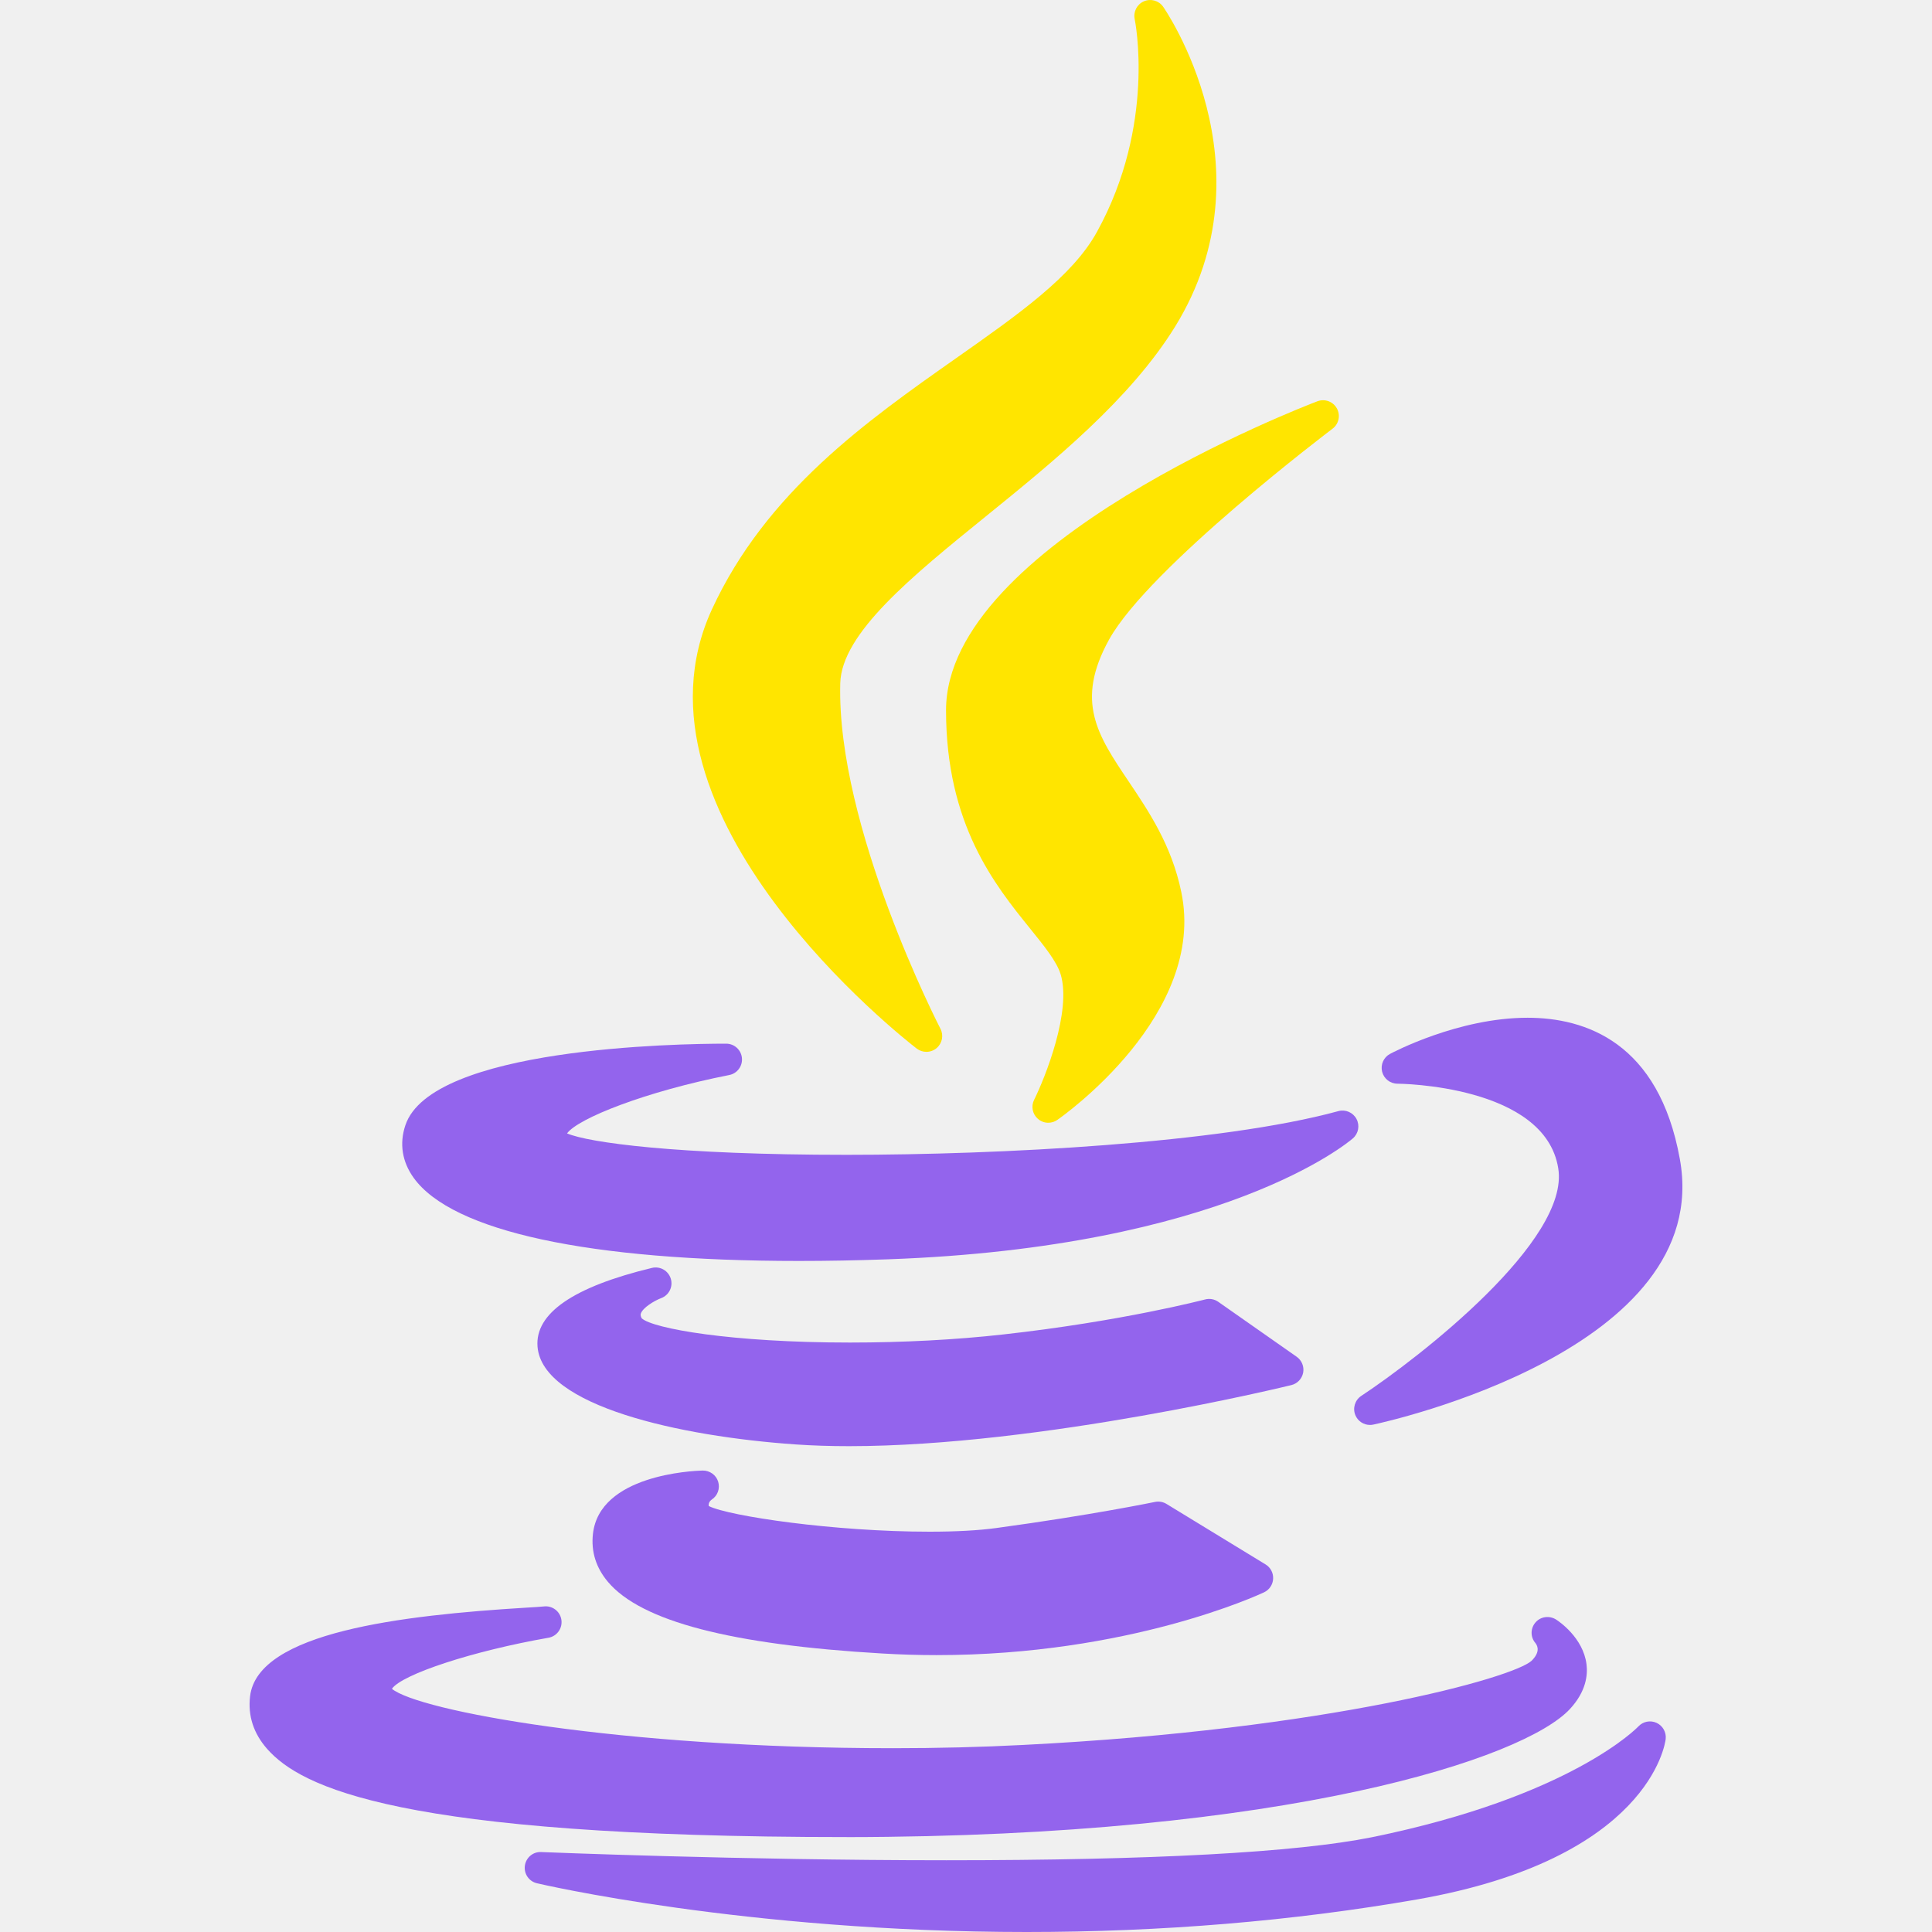
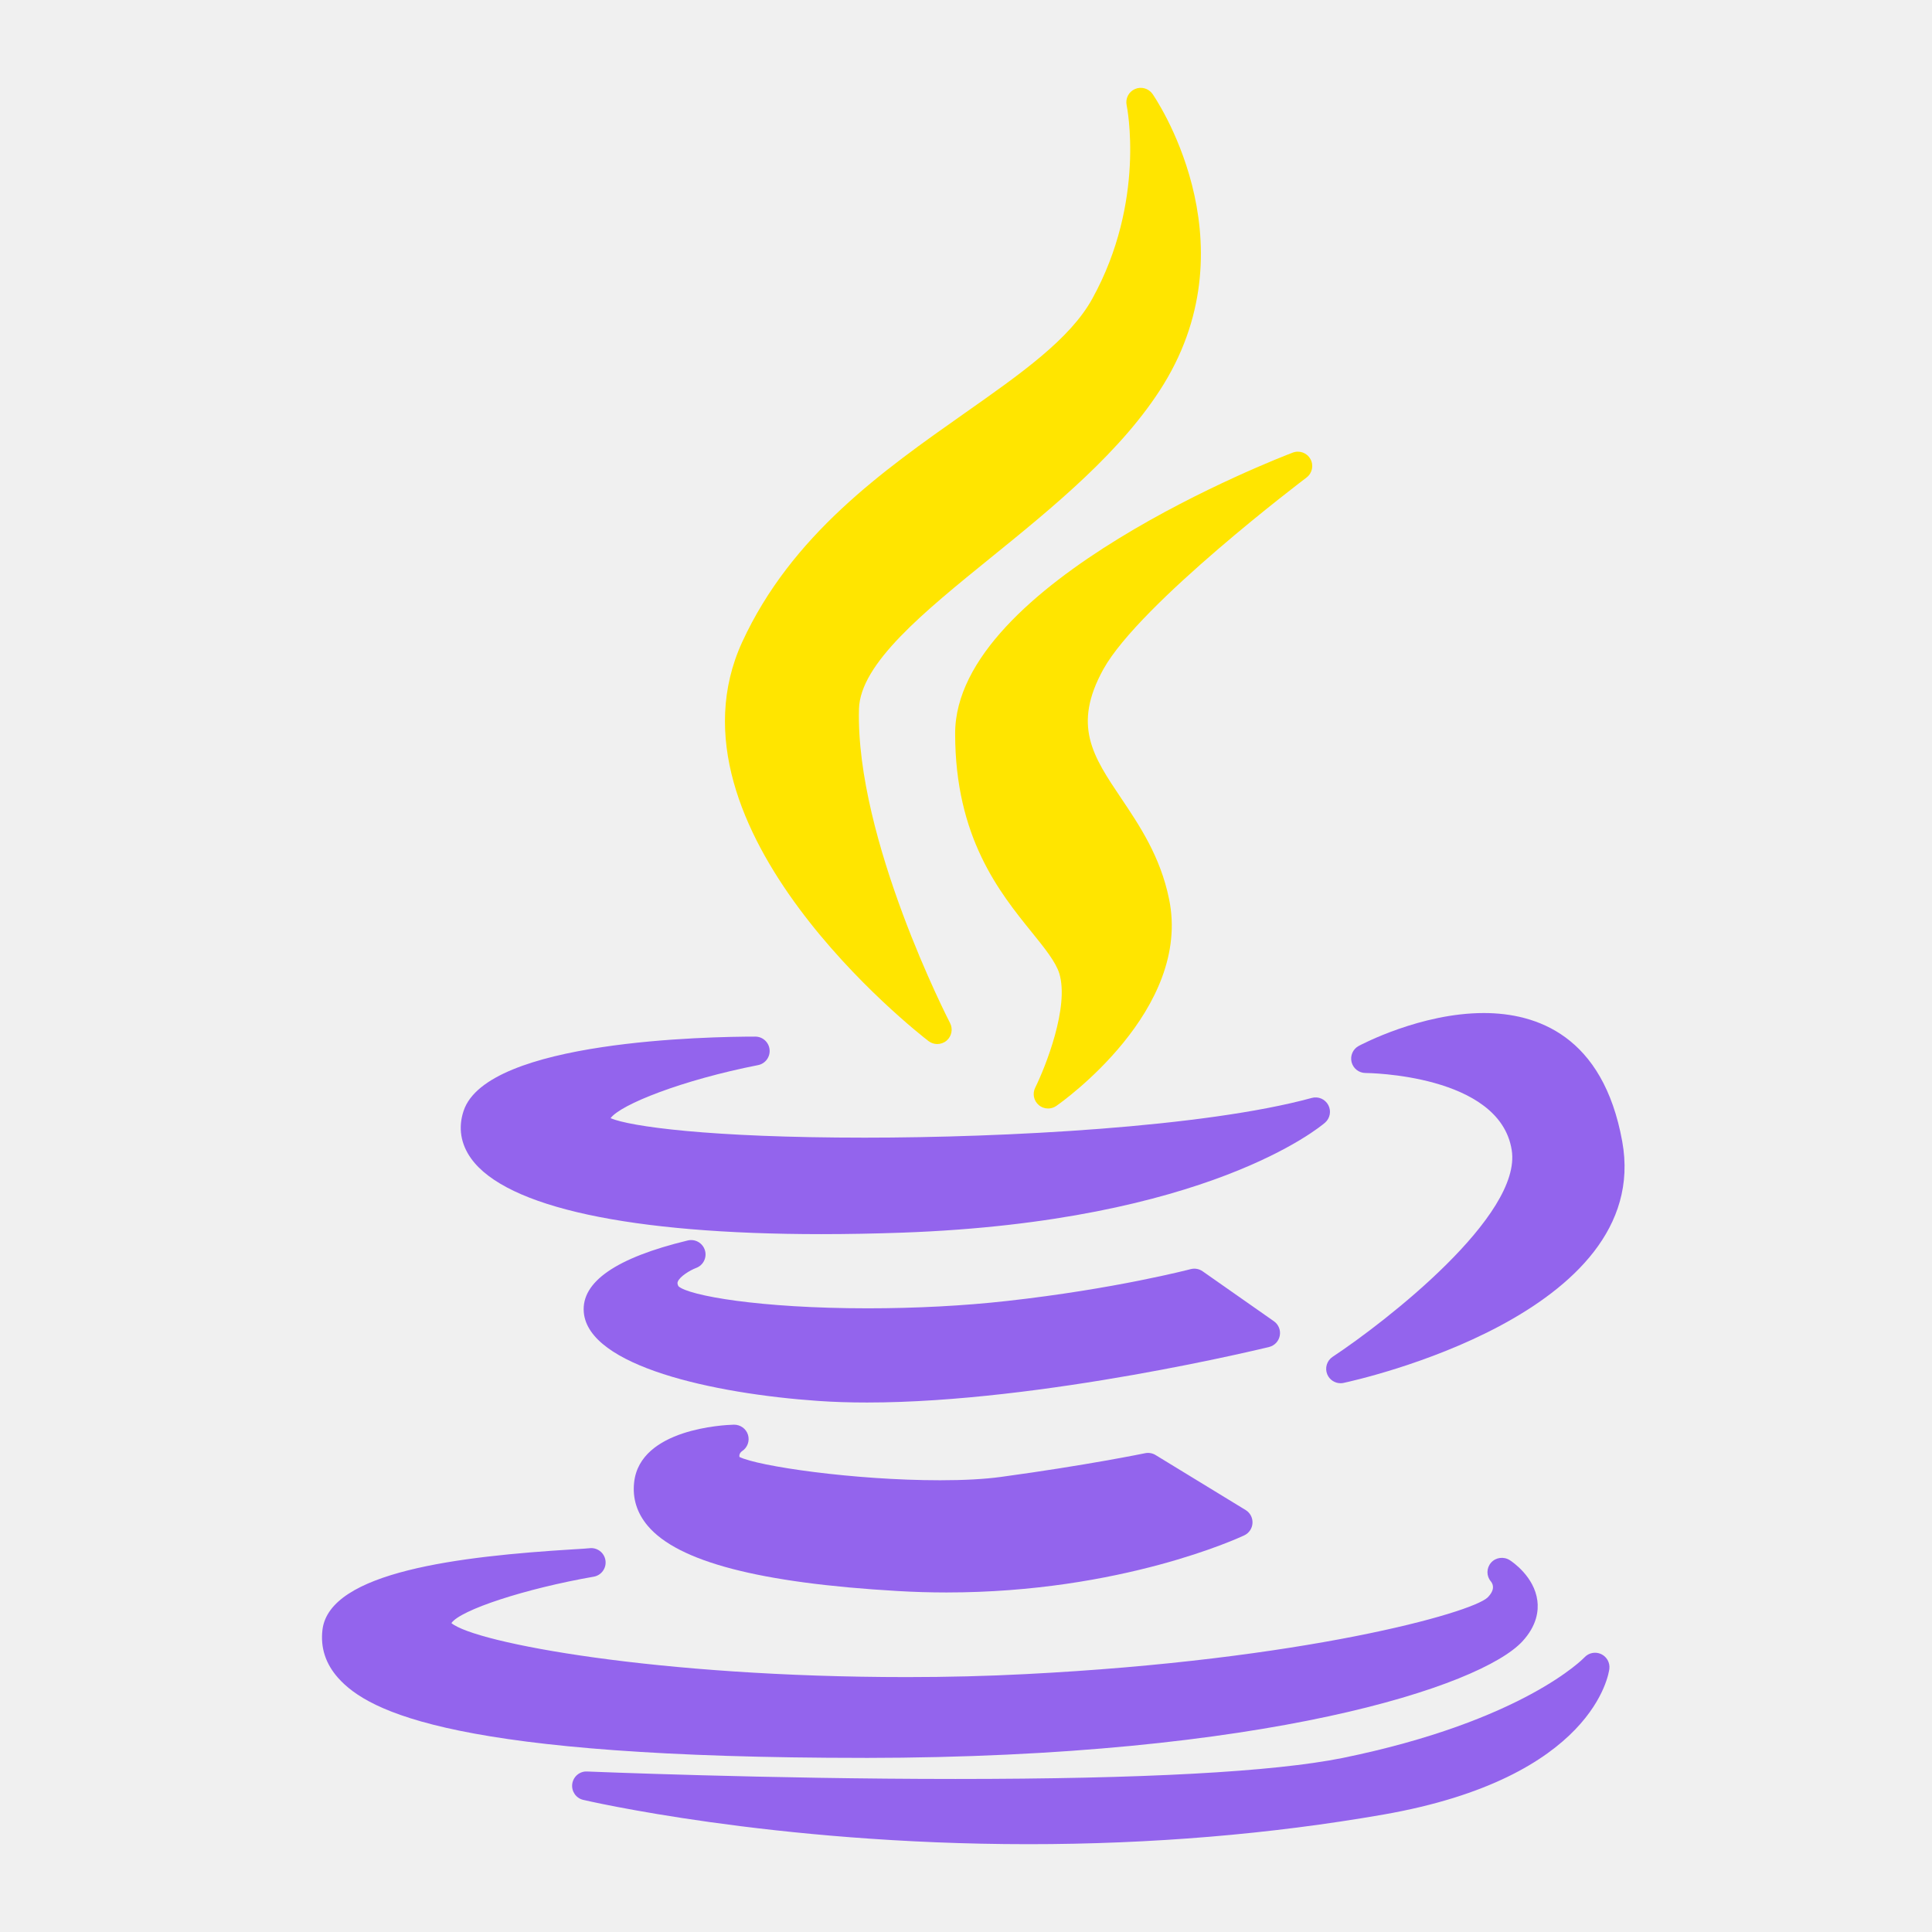
- <svg xmlns="http://www.w3.org/2000/svg" width="60" height="60" viewBox="0 0 60 60" fill="none">
-   <g clip-path="url(#clip0_477_9422)">
-     <path d="M29.703 11.117C26.93 13.067 23.788 15.277 22.105 18.934C19.18 25.313 28.088 32.271 28.469 32.564C28.558 32.632 28.664 32.666 28.769 32.666C28.881 32.666 28.994 32.628 29.085 32.552C29.262 32.404 29.312 32.153 29.206 31.948C29.174 31.886 25.976 25.675 26.095 21.219C26.137 19.667 28.309 17.907 30.608 16.043C32.714 14.336 35.101 12.401 36.498 10.137C39.564 5.155 36.156 0.256 36.121 0.207C35.986 0.017 35.736 -0.052 35.522 0.042C35.309 0.136 35.191 0.366 35.239 0.595C35.246 0.627 35.909 3.867 34.065 7.205C33.305 8.584 31.636 9.758 29.703 11.117Z" fill="#FFE500" />
-     <path d="M41.383 13.314C41.579 13.167 41.636 12.898 41.518 12.684C41.4 12.469 41.142 12.375 40.913 12.462C40.442 12.641 29.38 16.905 29.38 22.057C29.38 25.609 30.897 27.485 32.005 28.855C32.439 29.393 32.814 29.857 32.938 30.253C33.286 31.395 32.461 33.458 32.115 34.157C32.015 34.358 32.064 34.602 32.234 34.748C32.326 34.828 32.44 34.868 32.555 34.868C32.653 34.868 32.751 34.839 32.836 34.78C33.026 34.648 37.484 31.495 36.685 27.698C36.387 26.254 35.678 25.2 35.052 24.269C34.082 22.827 33.382 21.785 34.444 19.861C35.689 17.618 41.326 13.357 41.383 13.314Z" fill="#FFE500" />
-     <path d="M12.588 34.95C12.399 35.517 12.488 36.08 12.847 36.579C14.046 38.244 18.294 39.16 24.808 39.16C24.808 39.16 24.808 39.16 24.809 39.16C25.691 39.16 26.623 39.143 27.578 39.109C37.993 38.736 41.856 35.491 42.015 35.353C42.189 35.203 42.235 34.953 42.127 34.75C42.019 34.548 41.786 34.446 41.564 34.507C37.896 35.509 31.047 35.864 26.296 35.864C20.98 35.864 18.272 35.481 17.61 35.199C17.95 34.732 20.047 33.898 22.647 33.386C22.895 33.338 23.066 33.108 23.041 32.856C23.017 32.604 22.805 32.412 22.552 32.412C21.028 32.412 13.387 32.535 12.588 34.95Z" fill="#9364ED" />
-     <path d="M47.439 31.607C45.291 31.607 43.254 32.684 43.168 32.73C42.969 32.836 42.869 33.064 42.923 33.283C42.978 33.501 43.174 33.655 43.4 33.655C43.445 33.655 47.982 33.692 48.393 36.285C48.757 38.521 44.1 42.144 42.275 43.351C42.078 43.482 42.002 43.734 42.093 43.952C42.171 44.137 42.352 44.253 42.547 44.253C42.581 44.253 42.615 44.25 42.649 44.242C43.082 44.15 53.244 41.911 52.169 35.994C51.514 32.369 49.235 31.607 47.439 31.607Z" fill="#9364ED" />
-     <path d="M40.471 42.628C40.506 42.438 40.427 42.246 40.269 42.135L37.833 40.428C37.714 40.345 37.564 40.319 37.425 40.356C37.399 40.362 34.851 41.032 31.152 41.443C29.684 41.608 28.04 41.694 26.396 41.694C22.698 41.694 20.28 41.26 19.928 40.941C19.881 40.852 19.896 40.811 19.904 40.788C19.968 40.611 20.311 40.399 20.532 40.315C20.776 40.225 20.908 39.96 20.832 39.711C20.756 39.462 20.5 39.315 20.246 39.376C17.802 39.966 16.607 40.791 16.694 41.827C16.848 43.666 21.106 44.609 24.706 44.858C25.223 44.894 25.783 44.912 26.369 44.912C26.369 44.912 26.37 44.912 26.37 44.912C32.355 44.912 40.028 43.034 40.105 43.015C40.292 42.969 40.435 42.818 40.471 42.628Z" fill="#9364ED" />
-     <path d="M22.102 46.572C22.287 46.453 22.368 46.224 22.303 46.014C22.238 45.804 22.041 45.666 21.82 45.669C21.493 45.678 18.615 45.807 18.414 47.639C18.353 48.187 18.51 48.687 18.88 49.126C19.913 50.35 22.702 51.078 27.404 51.351C27.961 51.384 28.526 51.401 29.084 51.401C35.062 51.401 39.089 49.529 39.258 49.45C39.421 49.372 39.529 49.212 39.538 49.031C39.548 48.85 39.458 48.679 39.304 48.585L36.225 46.705C36.118 46.64 35.99 46.619 35.868 46.644C35.849 46.648 33.893 47.053 30.943 47.454C30.385 47.53 29.686 47.568 28.865 47.568C25.918 47.568 22.64 47.087 22.011 46.771C22.002 46.712 22.014 46.638 22.102 46.572Z" fill="#9364ED" />
-     <path d="M26.298 57.053C39.992 57.041 47.342 54.606 48.757 53.073C49.259 52.531 49.313 52.018 49.27 51.683C49.165 50.858 48.413 50.352 48.328 50.298C48.123 50.166 47.847 50.2 47.687 50.385C47.527 50.57 47.523 50.84 47.683 51.025C47.77 51.136 47.82 51.322 47.567 51.575C47.001 52.103 41.292 53.708 31.787 54.19C30.485 54.258 29.119 54.292 27.728 54.292C19.218 54.292 12.989 53.127 12.171 52.447C12.487 51.995 14.69 51.271 17.033 50.862C17.297 50.816 17.475 50.567 17.434 50.302C17.393 50.038 17.149 49.855 16.882 49.89C16.816 49.899 16.592 49.912 16.332 49.928C12.466 50.164 7.999 50.69 7.766 52.682C7.695 53.289 7.876 53.84 8.302 54.32C9.346 55.493 12.347 57.052 26.297 57.052C26.298 57.053 26.298 57.053 26.298 57.053Z" fill="#9364ED" />
-     <path d="M51.447 53.505C51.253 53.416 51.025 53.461 50.88 53.617C50.86 53.639 48.801 55.792 42.611 57.056C40.241 57.531 35.793 57.772 29.389 57.772C22.974 57.772 16.869 57.519 16.808 57.517C16.553 57.504 16.335 57.69 16.3 57.941C16.266 58.191 16.427 58.428 16.674 58.486C16.737 58.501 23.135 60 31.882 60C36.078 60 40.16 59.66 44.017 58.987C51.208 57.727 51.711 54.161 51.729 54.01C51.754 53.798 51.64 53.595 51.447 53.505Z" fill="#9364ED" />
-   </g>
-   <defs>
-     <clipPath id="clip0_477_9422">
-       <rect width="60" height="60" fill="white" />
-     </clipPath>
-   </defs>
+ <svg xmlns="http://www.w3.org/2000/svg" width="66" height="66" viewBox="0 0 66 66" fill="none">
+   <path d="M32.952 14.117C30.179 16.067 27.037 18.277 25.354 21.934C22.429 28.313 31.337 35.271 31.718 35.564C31.807 35.632 31.913 35.666 32.018 35.666C32.13 35.666 32.243 35.628 32.334 35.552C32.511 35.404 32.561 35.153 32.455 34.948C32.422 34.886 29.225 28.675 29.344 24.219C29.386 22.667 31.558 20.907 33.857 19.043C35.963 17.336 38.35 15.401 39.746 13.137C42.812 8.155 39.405 3.256 39.37 3.207C39.234 3.017 38.985 2.948 38.771 3.042C38.558 3.136 38.439 3.366 38.488 3.595C38.495 3.627 39.158 6.867 37.314 10.205C36.554 11.584 34.885 12.758 32.952 14.117Z" fill="#FFE500" />
+   <path d="M44.632 16.314C44.828 16.167 44.885 15.898 44.767 15.684C44.649 15.469 44.391 15.375 44.162 15.462C43.691 15.641 32.629 19.905 32.629 25.057C32.629 28.609 34.146 30.485 35.254 31.855C35.688 32.393 36.063 32.857 36.187 33.253C36.535 34.395 35.71 36.458 35.364 37.157C35.264 37.358 35.313 37.602 35.483 37.748C35.575 37.828 35.689 37.868 35.804 37.868C35.902 37.868 36 37.839 36.085 37.78C36.275 37.648 40.733 34.495 39.934 30.698C39.636 29.254 38.926 28.2 38.301 27.269C37.331 25.827 36.631 24.785 37.693 22.861C38.938 20.618 44.575 16.357 44.632 16.314Z" fill="#FFE500" />
+   <path d="M15.837 37.95C15.647 38.517 15.737 39.08 16.096 39.579C17.295 41.244 21.543 42.16 28.057 42.16C28.057 42.16 28.057 42.16 28.058 42.16C28.94 42.16 29.872 42.143 30.827 42.109C41.242 41.736 45.105 38.491 45.264 38.353C45.438 38.203 45.484 37.953 45.376 37.75C45.268 37.548 45.035 37.446 44.813 37.507C41.145 38.509 34.295 38.864 29.545 38.864C24.229 38.864 21.521 38.481 20.858 38.199C21.199 37.732 23.296 36.898 25.896 36.386C26.144 36.338 26.315 36.108 26.29 35.856C26.266 35.604 26.054 35.412 25.801 35.412C24.277 35.412 16.636 35.535 15.837 37.95Z" fill="#9364ED" />
+   <path d="M50.688 34.607C48.54 34.607 46.503 35.684 46.417 35.73C46.218 35.836 46.118 36.064 46.172 36.283C46.227 36.501 46.423 36.655 46.649 36.655C46.694 36.655 51.231 36.692 51.642 39.285C52.006 41.521 47.349 45.144 45.524 46.351C45.327 46.482 45.251 46.734 45.342 46.952C45.42 47.137 45.601 47.253 45.795 47.253C45.83 47.253 45.864 47.25 45.898 47.242C46.331 47.15 56.493 44.911 55.418 38.994C54.763 35.369 52.484 34.607 50.688 34.607Z" fill="#9364ED" />
+   <path d="M43.719 45.628C43.755 45.438 43.676 45.246 43.518 45.135L41.082 43.428C40.963 43.345 40.813 43.319 40.673 43.356C40.648 43.362 38.1 44.032 34.401 44.443C32.933 44.608 31.288 44.694 29.645 44.694C25.947 44.694 23.529 44.26 23.177 43.941C23.13 43.852 23.145 43.811 23.153 43.788C23.217 43.611 23.56 43.399 23.781 43.315C24.025 43.225 24.157 42.96 24.081 42.711C24.005 42.462 23.748 42.315 23.495 42.376C21.051 42.966 19.856 43.791 19.943 44.827C20.097 46.666 24.355 47.609 27.954 47.858C28.472 47.894 29.032 47.912 29.618 47.912C29.618 47.912 29.619 47.912 29.619 47.912C35.604 47.912 43.277 46.034 43.354 46.015C43.541 45.969 43.684 45.818 43.719 45.628Z" fill="#9364ED" />
+   <path d="M25.351 49.572C25.535 49.453 25.617 49.224 25.552 49.014C25.486 48.804 25.29 48.666 25.069 48.669C24.741 48.678 21.864 48.807 21.663 50.639C21.602 51.187 21.759 51.687 22.129 52.126C23.162 53.35 25.951 54.078 30.653 54.351C31.21 54.384 31.775 54.401 32.333 54.401C38.311 54.401 42.338 52.529 42.506 52.45C42.67 52.372 42.778 52.212 42.787 52.031C42.797 51.85 42.707 51.679 42.553 51.585L39.474 49.705C39.367 49.64 39.239 49.619 39.117 49.644C39.097 49.648 37.142 50.053 34.192 50.454C33.634 50.53 32.934 50.568 32.114 50.568C29.167 50.568 25.889 50.087 25.26 49.771C25.251 49.712 25.262 49.638 25.351 49.572Z" fill="#9364ED" />
+   <path d="M29.547 60.053C43.241 60.041 50.59 57.606 52.006 56.073C52.508 55.531 52.562 55.018 52.519 54.683C52.414 53.858 51.662 53.352 51.577 53.298C51.372 53.166 51.096 53.2 50.935 53.385C50.776 53.57 50.772 53.84 50.932 54.025C51.019 54.136 51.069 54.322 50.816 54.575C50.25 55.103 44.541 56.708 35.036 57.19C33.734 57.258 32.368 57.292 30.977 57.292C22.466 57.292 16.238 56.127 15.42 55.447C15.736 54.995 17.939 54.271 20.282 53.862C20.546 53.816 20.724 53.567 20.683 53.302C20.642 53.038 20.398 52.855 20.131 52.89C20.065 52.899 19.841 52.912 19.581 52.928C15.715 53.164 11.248 53.69 11.015 55.682C10.944 56.289 11.124 56.84 11.551 57.32C12.595 58.493 15.596 60.052 29.546 60.052C29.547 60.053 29.547 60.053 29.547 60.053Z" fill="#9364ED" />
+   <path d="M54.696 56.505C54.502 56.416 54.274 56.461 54.129 56.617C54.109 56.639 52.05 58.792 45.86 60.056C43.49 60.531 39.042 60.772 32.638 60.772C26.223 60.772 20.118 60.519 20.057 60.517C19.802 60.504 19.584 60.69 19.549 60.941C19.515 61.191 19.676 61.428 19.922 61.486C19.986 61.501 26.384 63 35.131 63C39.327 63 43.409 62.66 47.266 61.987C54.456 60.727 54.96 57.161 54.978 57.01C55.003 56.798 54.889 56.595 54.696 56.505Z" fill="#9364ED" />
</svg>
